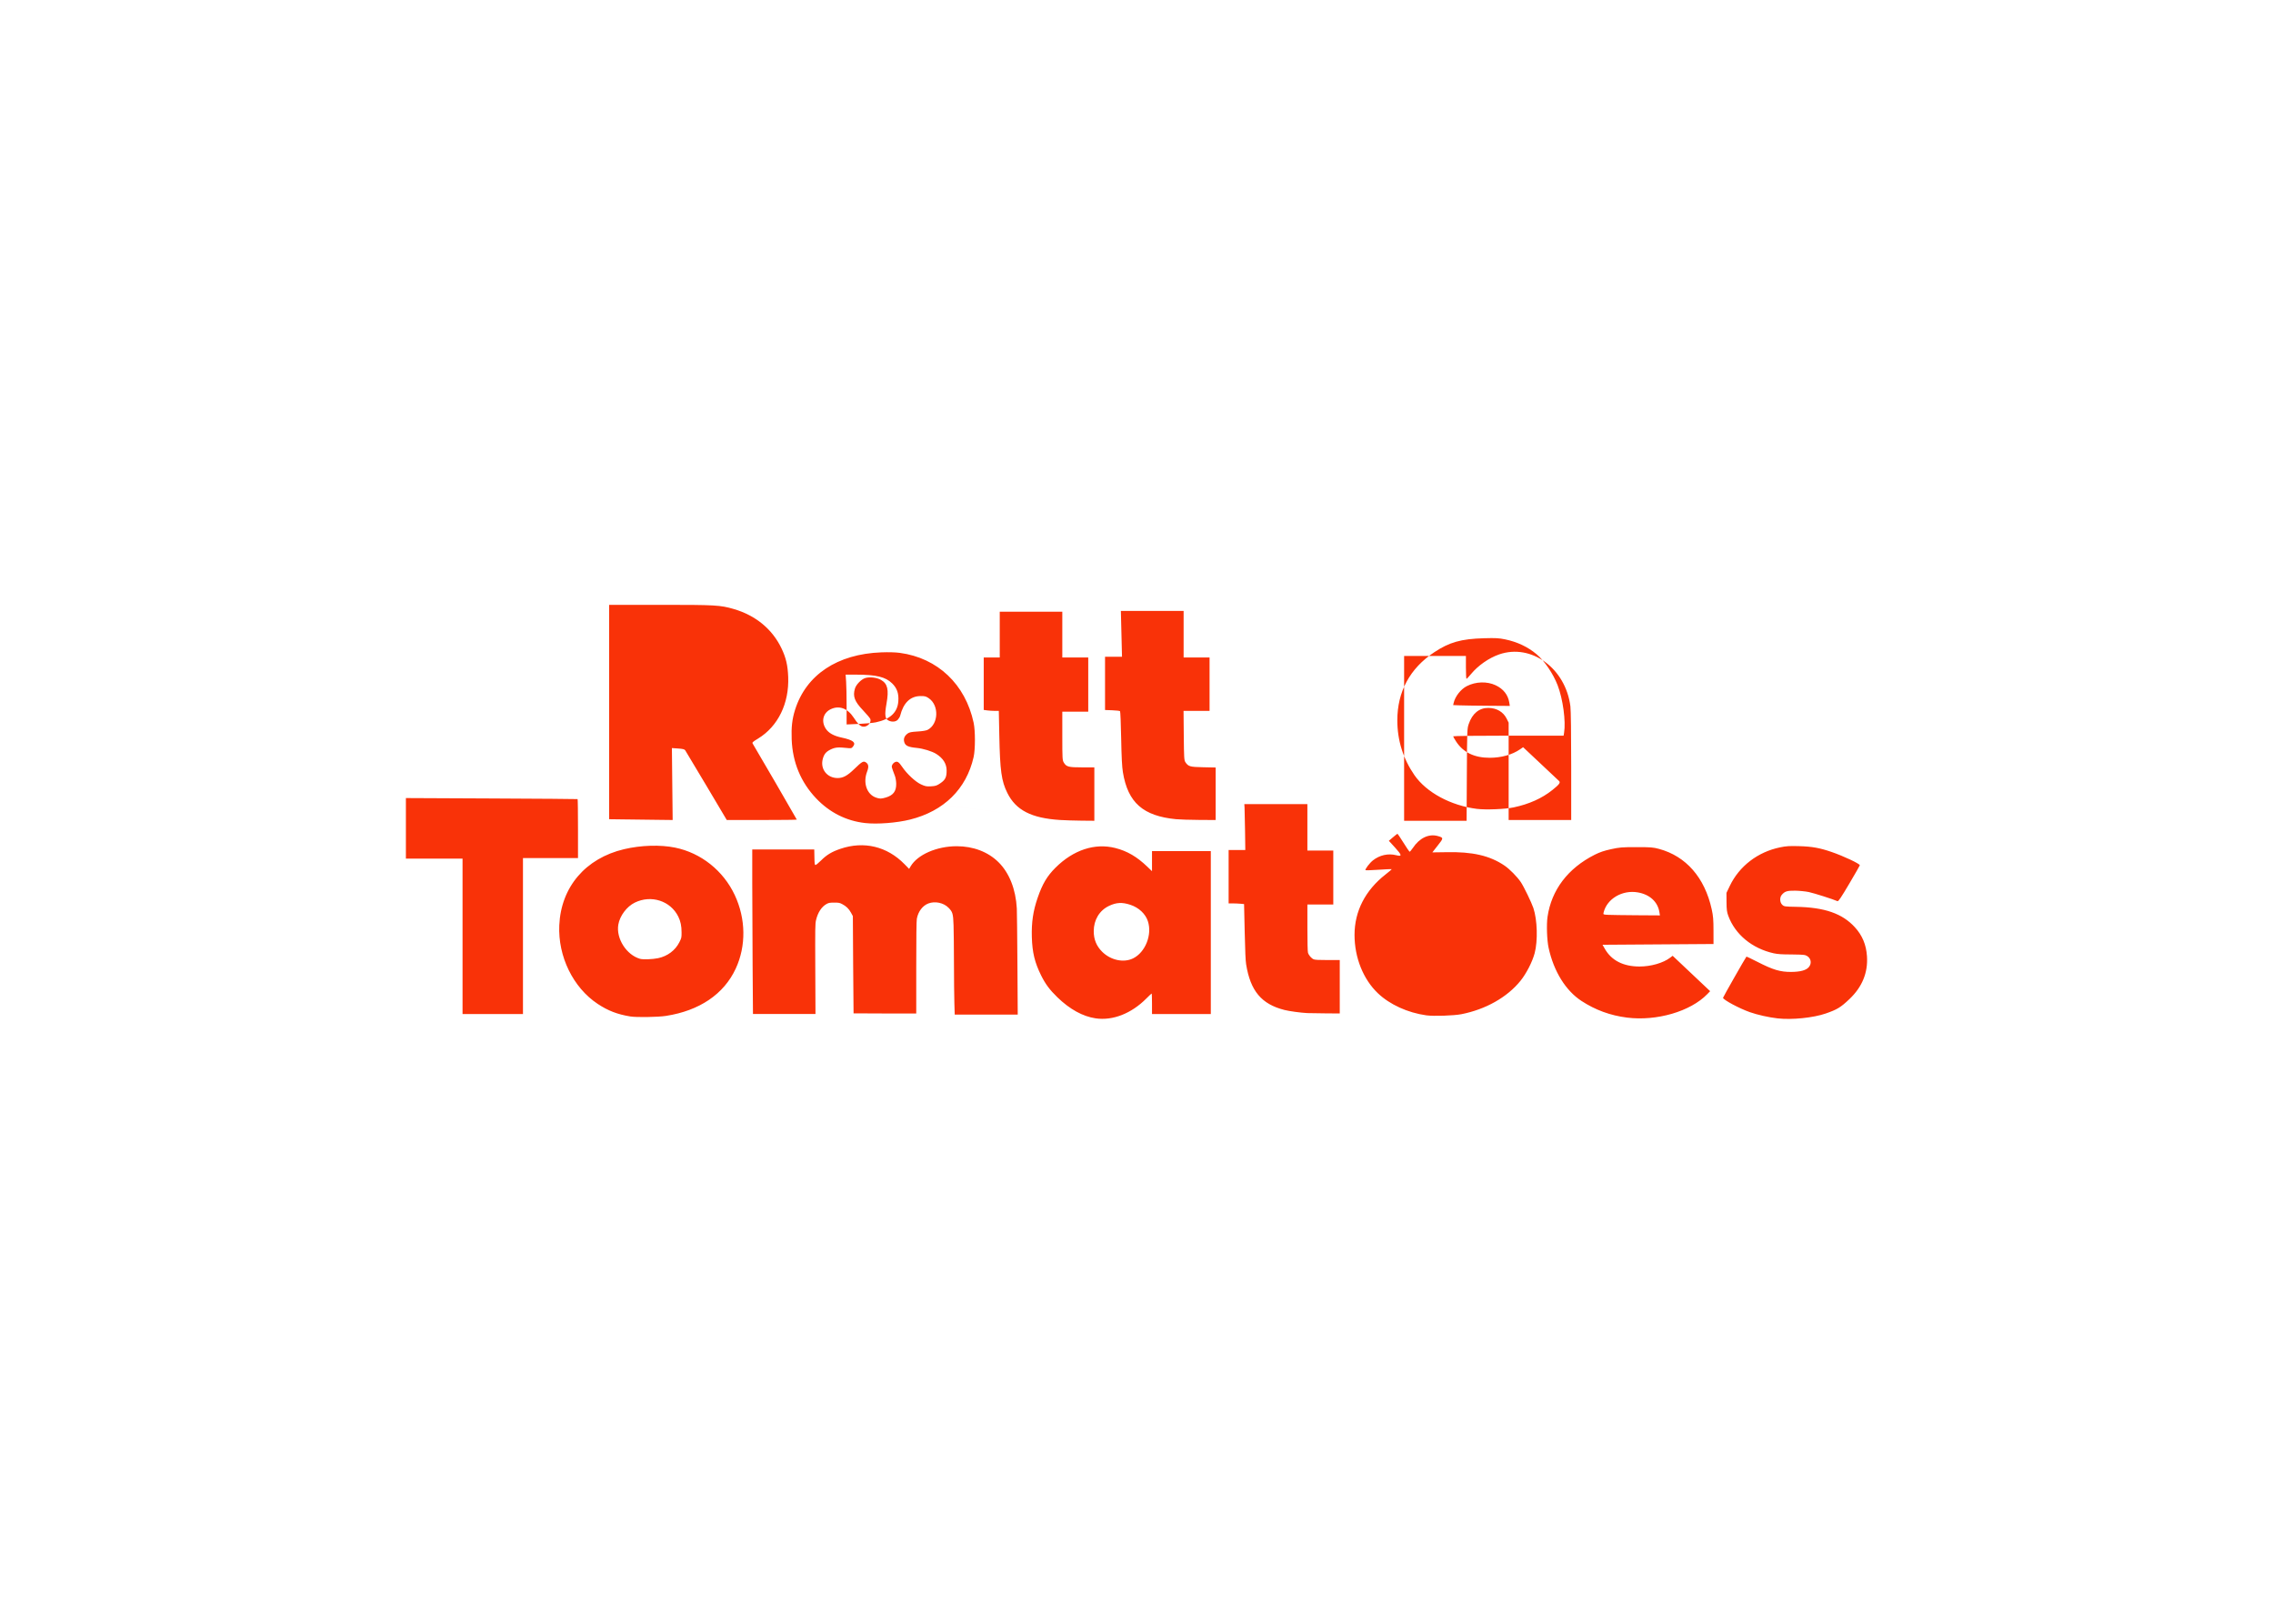
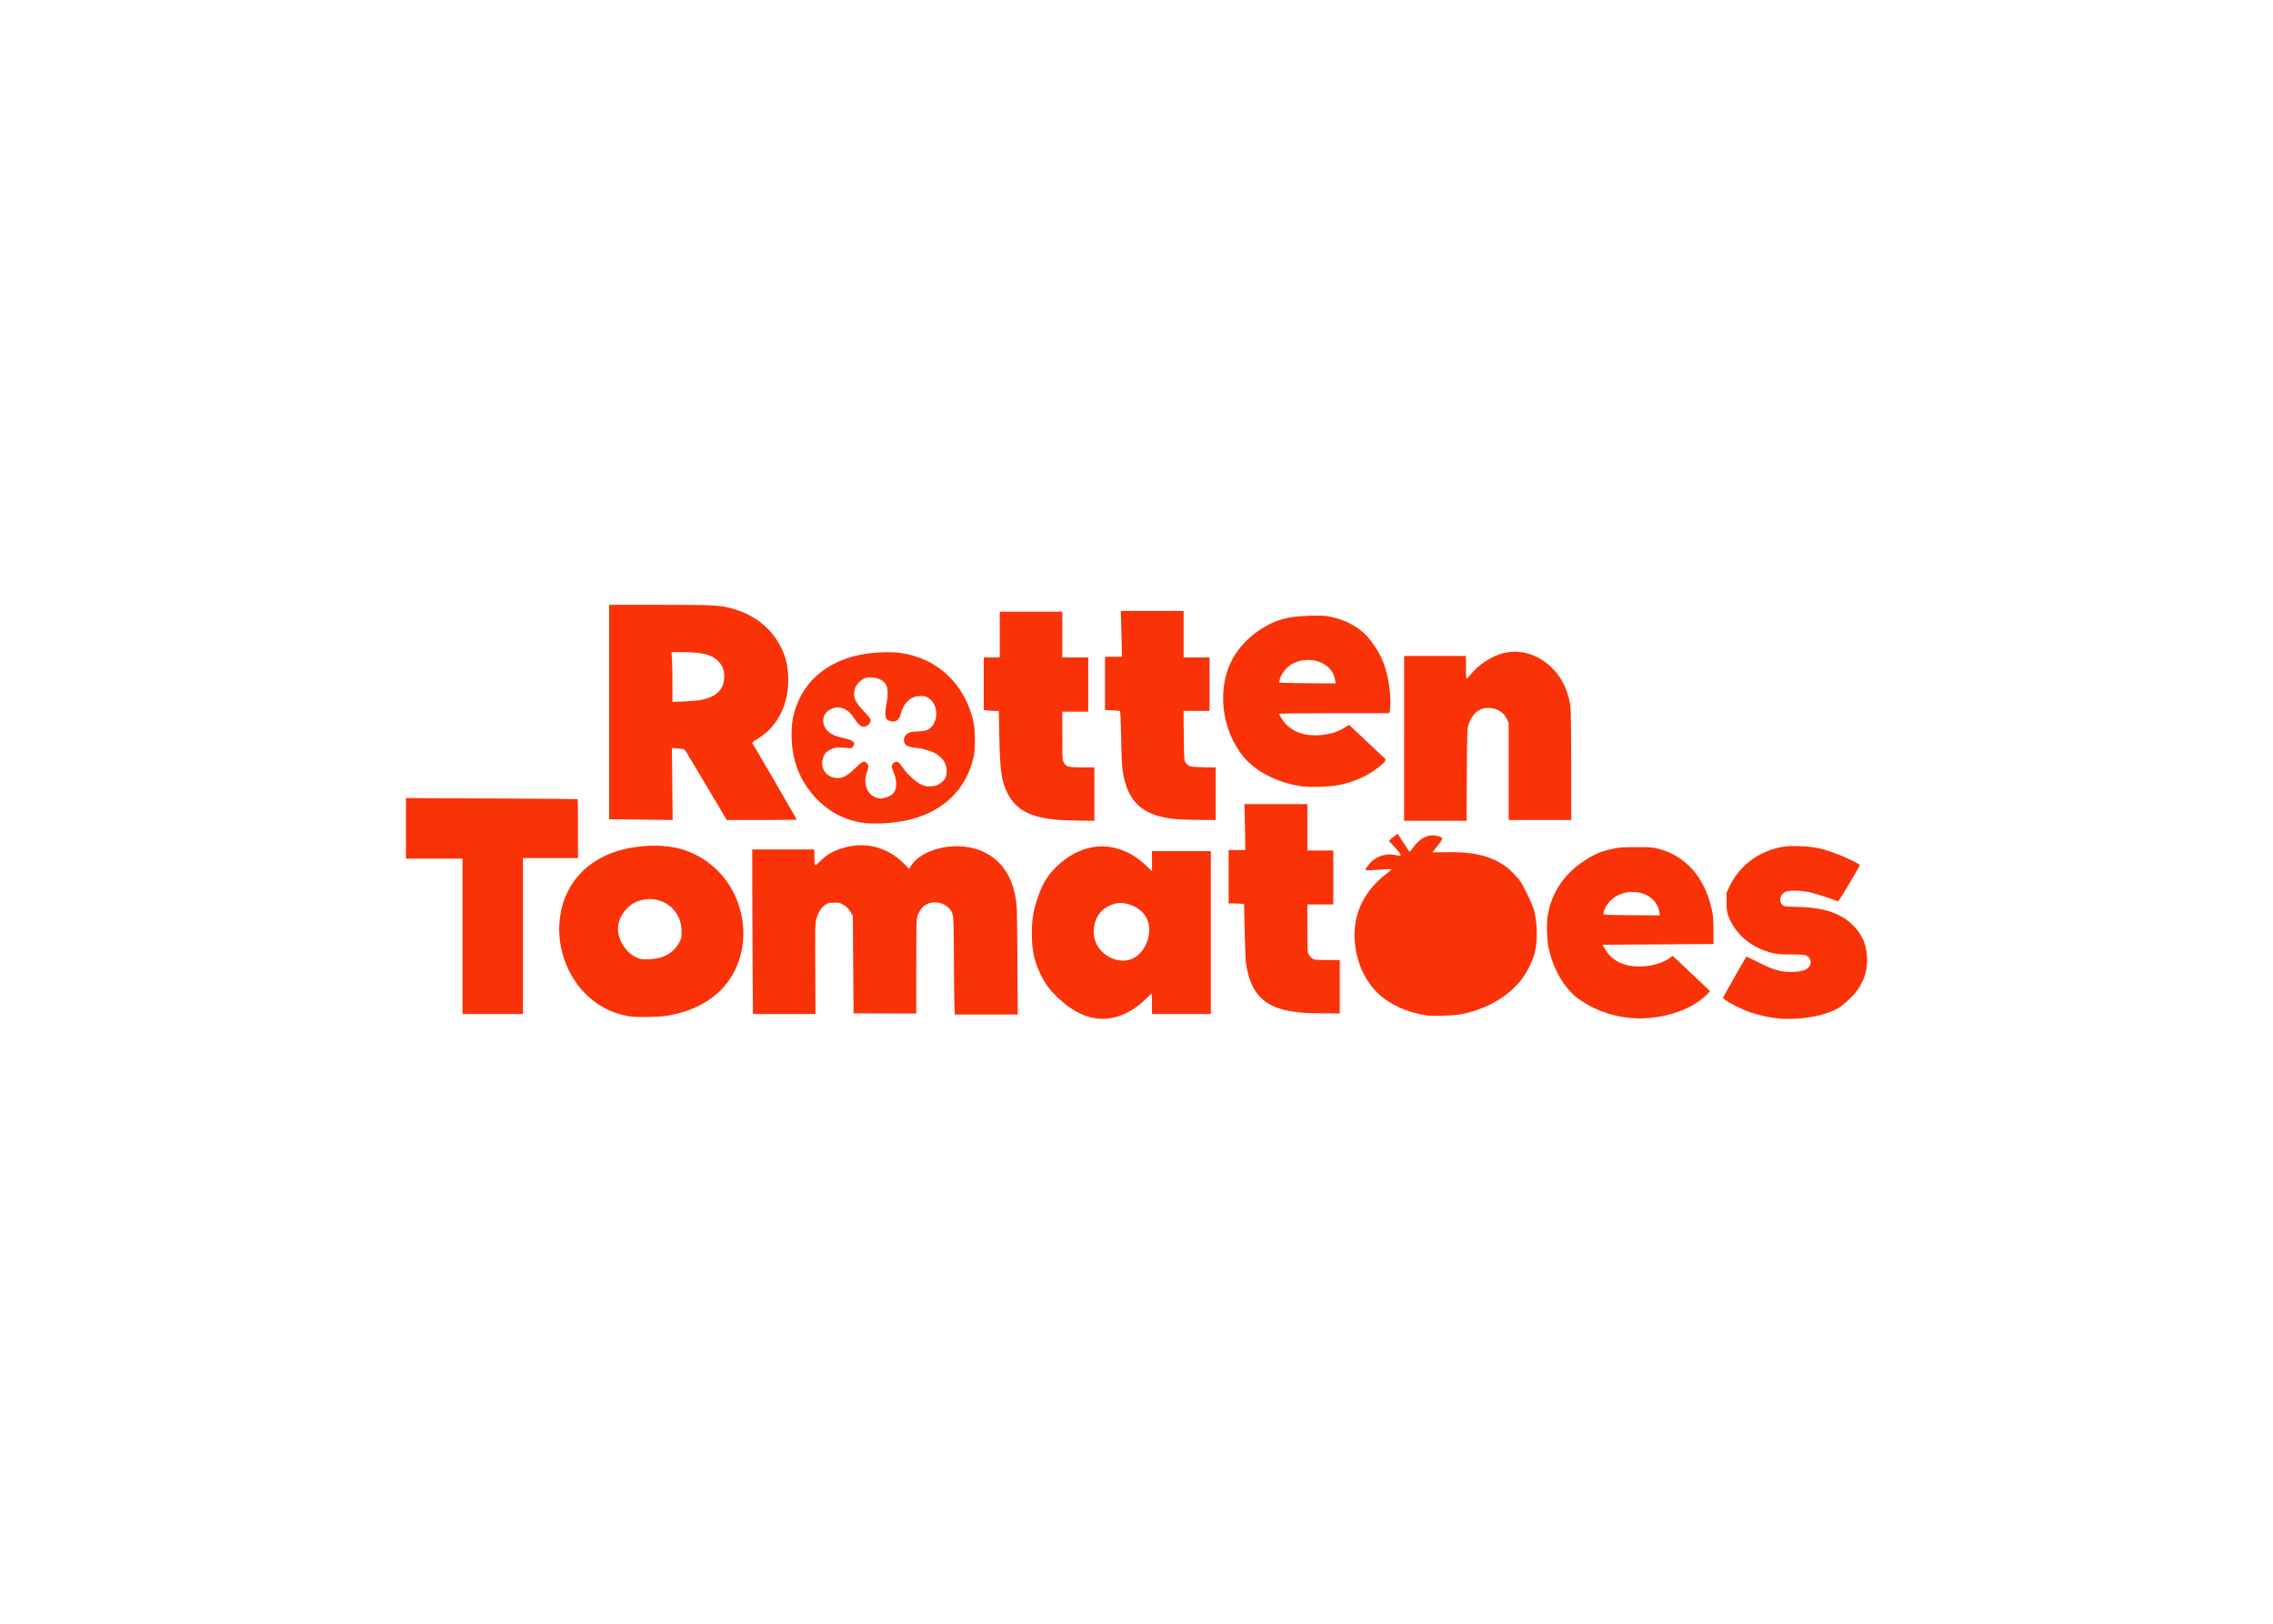
- <svg xmlns="http://www.w3.org/2000/svg" viewBox="0 0 560 400" fill-rule="evenodd" clip-rule="evenodd">
-   <path d="M437.945 250.873c-2.163-.245-4.968-.874-6.839-1.534-2.62-.924-6.601-3.06-6.601-3.541 0-.157 5.495-9.819 5.761-10.131.037-.044 1.23.517 2.651 1.247 3.899 2.002 5.684 2.535 8.411 2.514 2.195-.017 3.603-.393 4.277-1.141.94-1.043.509-2.558-.849-2.989-.334-.106-1.92-.185-3.521-.176-2.037.011-3.317-.073-4.252-.283-5.329-1.195-9.492-4.634-11.19-9.246-.338-.917-.417-1.545-.429-3.381l-.014-2.256.809-1.691c2.34-4.896 6.887-8.388 12.405-9.527 1.514-.313 2.319-.362 4.737-.292 3.137.092 5.011.428 7.903 1.417 2.973 1.017 7.021 2.921 7.001 3.293-.004.085-1.18 2.138-2.613 4.561-2 3.384-2.671 4.377-2.89 4.28-1.054-.47-5.811-1.982-7.052-2.243-.827-.174-2.353-.327-3.391-.339-2.004-.025-2.577.162-3.325 1.081-.511.629-.435 1.836.151 2.387.465.437.607.458 3.431.508 6.993.123 11.362 1.638 14.455 5.015 1.847 2.015 2.809 4.315 2.996 7.163.267 4.045-1.174 7.562-4.319 10.55-2.159 2.05-3.023 2.575-5.846 3.554-3.073 1.065-8.34 1.597-11.859 1.199l.001.001zm-168.014-.01c-3.165-.469-6.354-2.222-9.41-5.175-1.886-1.822-2.959-3.263-4.017-5.393-1.581-3.184-2.179-5.652-2.289-9.444-.104-3.637.31-6.439 1.436-9.703 1.165-3.379 2.319-5.327 4.364-7.369 4.416-4.409 9.719-6.157 14.774-4.871 2.925.744 5.313 2.137 7.868 4.59l1.163 1.116v-4.956h14.488v40.14h-14.488v-2.525c0-1.389-.039-2.526-.087-2.526-.047 0-.636.553-1.309 1.23-3.685 3.708-8.29 5.508-12.494 4.886l.001-.001zm130.892-.188c-4.087-.518-7.763-1.862-11.178-4.088-3.907-2.546-6.848-7.293-8.115-13.097-.41-1.875-.543-5.725-.265-7.626.971-6.64 5.024-11.978 11.623-15.305 1.25-.631 2.318-.993 4.02-1.365 2.107-.461 2.677-.507 6.265-.508 3.528 0 4.118.045 5.545.431 6.678 1.802 11.276 7.067 12.997 14.882.361 1.639.435 2.531.439 5.263l.004 3.289-27.342.188.575 1.007c1.636 2.866 4.552 4.35 8.542 4.35 2.81 0 5.836-.873 7.544-2.175l.615-.468 9.238 8.718-.714.736c-4.143 4.269-12.473 6.697-19.793 5.77l.001-.001zm-245.54-.276c-3.179-.521-5.488-1.411-8.032-3.096-6.057-4.012-9.806-11.689-9.46-19.372.423-9.414 6.465-16.503 15.974-18.742 4.163-.981 8.908-1.126 12.555-.384 6.381 1.298 11.878 5.667 14.7 11.683 2.747 5.857 2.835 12.54.239 18.133-2.92 6.289-8.936 10.363-17.192 11.642-1.96.304-7.26.386-8.782.137h-.001zm196.117-.276c-4.584-.642-8.987-2.647-11.915-5.429-3.621-3.44-5.769-8.795-5.769-14.387 0-5.834 2.646-10.988 7.647-14.893.87-.679 1.55-1.266 1.512-1.303-.038-.038-1.481.027-3.207.145-1.726.118-3.187.165-3.247.104-.185-.185 1.003-1.755 1.815-2.399 1.664-1.318 3.756-1.784 5.747-1.283 1.494.377 1.44.006-.276-1.873l-1.532-1.679 1.016-.869c.559-.477 1.057-.868 1.107-.868.05 0 .702.974 1.449 2.164.748 1.19 1.428 2.207 1.513 2.259.083.052.46-.368.836-.934 1.619-2.44 3.915-3.537 6.117-2.926 1.475.41 1.475.496.005 2.334-.731.914-1.329 1.676-1.329 1.694 0 .018 1.511-.003 3.359-.046 6.487-.153 10.812.839 14.44 3.313 1.243.847 3.074 2.705 3.991 4.05.709 1.039 2.647 5.031 3.1 6.385.977 2.923 1.124 8.091.316 11.124-.57 2.141-2.035 5.001-3.483 6.798-3.269 4.06-8.58 7.061-14.581 8.239-1.862.365-6.859.527-8.633.279h.001zm-150.486-.326h-15.405l-.089-11.984c-.048-6.591-.088-15.713-.088-20.269v-8.285h15.278l.037 1.892c.031 1.621.068 1.899.252 1.934.127.025.7-.438 1.395-1.128 1.409-1.396 2.636-2.132 4.761-2.856 5.779-1.969 11.499-.601 15.778 3.772l1.149 1.174.361-.616c1.694-2.89 6.448-4.969 11.362-4.969 4.072 0 7.708 1.386 10.281 3.919 2.67 2.628 4.269 6.665 4.528 11.433.04.731.107 6.906.149 13.724l.076 12.394h-15.524l-.088-2.813.001.001c-.048-1.547-.093-5.929-.1-9.736-.007-3.808-.052-8.06-.1-9.449-.099-2.87-.222-3.291-1.258-4.333-1.212-1.219-3.301-1.66-4.935-1.044-1.433.54-2.523 1.982-2.854 3.773-.098.531-.145 4.475-.145 12.062v11.273h-7.709c-4.24 0-7.721-.016-7.736-.033-.015-.018-.059-5.416-.1-11.996l-.073-11.962-.452-.833c-.52-.959-1.17-1.594-2.169-2.119-.625-.329-.842-.369-1.965-.37-1.062 0-1.354.049-1.833.304-1.26.672-2.212 2.112-2.654 4.015-.212.914-.227 1.913-.183 12.062l.048 11.065zm-72.07.003h-14.886v-19.14h-.001v-19.14h-13.956v-14.921l21.101.098c11.605.054 21.145.125 21.2.158.055.033.1 3.316.1 7.296v7.236h-13.557v38.413zm193.259-40.277h6.38v13.291h-6.38l.001 5.682c0 3.555.053 5.87.14 6.184.173.624.846 1.407 1.414 1.644.318.133 1.21.179 3.425.179h2.994v13.159l-3.555-.026c-1.955-.014-3.943-.044-4.42-.067-1.625-.078-4.436-.46-5.651-.768-5.655-1.435-8.377-4.674-9.439-11.234-.145-.896-.249-3.234-.357-8.058l-.153-6.795-.873-.082c-.633-.052-1.268-.08-1.903-.083l-1.03-.001v-13.159h4.11l-.064-4.751c-.035-2.614-.089-5.156-.12-5.649l-.056-.897h15.535v11.431zm-42.946 26.569c3.018-1.484 4.747-5.821 3.649-9.154-.604-1.832-2.222-3.349-4.316-4.045-2.022-.671-3.448-.597-5.272.273-2.354 1.124-3.752 3.444-3.752 6.23 0 2.028.663 3.653 2.061 5.051 2.099 2.099 5.302 2.789 7.63 1.644v-.001zm-117.018-.051c2.32-.487 4.236-1.927 5.245-3.944.522-1.042.537-1.109.535-2.419-.002-1.566-.245-2.735-.805-3.871-1.92-3.902-6.693-5.436-10.729-3.449-1.978.973-3.678 3.246-4.049 5.411-.584 3.412 1.987 7.463 5.35 8.432.73.21 3.092.125 4.453-.16h-.001zm246.689-11.337c-.403-2.553-2.389-4.367-5.335-4.872-3.809-.653-7.591 1.575-8.41 4.957-.123.506-.12.508 1.069.575.656.037 3.805.083 6.998.103l5.804.037-.126-.799zm-195.691-21.953c-4.656-.525-8.762-2.598-12.08-6.096-3.768-3.974-5.795-8.864-6.01-14.501-.115-3.019.113-5.018.834-7.303 2.716-8.612 10.419-13.742 21.239-14.146 1.847-.069 3.474-.022 4.605.13 9.286 1.261 16.114 7.731 18.148 17.194.43 2.002.426 6.588-.007 8.488-1.792 7.864-7.322 13.299-15.641 15.377-3.294.823-8.1 1.194-11.088.857l.001.001zm132.796-20.857v-20.301h15.225v2.82c0 1.551.064 2.819.141 2.818.078 0 .564-.515 1.081-1.144 1.738-2.113 4.434-4 6.967-4.877 7.921-2.742 16.378 3.426 17.554 12.804.12.963.197 6.691.197 14.782v13.21h-15.413v-23.986l-.499-1.002c-.821-1.647-2.46-2.607-4.483-2.626-2.273-.02-3.969 1.367-4.854 3.97-.389 1.146-.403 1.52-.462 12.507l-.06 11.325h-15.394v-20.301l-.001-.001zm-84.213-19.925h6.391v13.346h-6.391l.001 5.968c.001 5.587.024 6.007.368 6.57.642 1.052 1.144 1.184 4.509 1.184h3.017v13.157l-3.148-.028c-1.732-.016-4.121-.09-5.31-.166l.001-.001c-7.057-.451-10.879-2.415-12.98-6.666-1.457-2.949-1.802-5.43-1.98-14.239l-.121-5.968h-.986c-.543 0-1.379-.054-1.858-.12l-.872-.119v-12.919h3.947v-11.279h15.413v11.279zm29.89.002h6.391v13.158h-6.41l.056 6.062c.052 5.495.089 6.109.399 6.566.734 1.081 1.089 1.182 4.404 1.251l3.054.063v12.937l-4.088-.025c-2.248-.014-4.789-.094-5.646-.176v.002c-8.153-.788-11.884-4.076-13.119-11.565-.219-1.326-.342-3.737-.428-8.378-.066-3.584-.191-6.587-.277-6.673-.086-.086-.953-.186-1.927-.222l-1.77-.065v-13.122h4.18l-.278-11.279h15.458v11.466zm-137.359 39.894l-4.182-.054v-52.813h12.617c13.609 0 14.758.065 18.081 1.029 5.391 1.564 9.506 4.954 11.774 9.698 1.103 2.307 1.535 4.152 1.648 7.035.256 6.516-2.509 12.181-7.402 15.171-1.466.896-1.534.967-1.295 1.346.644 1.023 10.817 18.544 10.817 18.63 0 .053-3.883.097-8.628.097h-8.627l-5.008-8.434c-2.754-4.639-5.114-8.579-5.243-8.756-.175-.24-.622-.348-1.752-.426l-1.516-.104.095 8.86.094 8.86-3.645-.043c-2.005-.023-5.528-.068-7.828-.098v.001zm106.906.136l-42.913-5.536c1.824-.542 2.575-1.536 2.556-3.384-.007-.62-.148-1.487-.315-1.927-.874-2.313-.866-2.283-.655-2.748.114-.249.411-.547.661-.66.603-.274.962-.038 1.777 1.167 1.156 1.711 3.239 3.657 4.591 4.29 1.084.507 1.389.568 2.526.503 1.13-.064 1.426-.164 2.334-.789 1.193-.821 1.513-1.49 1.502-3.128-.011-1.641-.863-2.996-2.556-4.066-1.036-.655-3.24-1.329-4.844-1.482-2.045-.195-2.767-.528-3.028-1.4-.254-.848.013-1.543.823-2.142.413-.306.918-.408 2.444-.498 1.228-.071 2.134-.224 2.506-.421 2.664-1.41 2.837-5.983.294-7.75-.712-.495-.974-.565-2.068-.559-2.518.014-4.221 1.663-5.025 4.865-.065.259-.317.685-.561.947-.514.555-1.482.64-2.326.203-.85-.44-.96-1.405-.47-4.166.609-3.434.278-4.872-1.337-5.819-1.028-.603-2.856-.814-3.942-.455-.958.316-2.205 1.597-2.493 2.559-.579 1.94-.12 3.169 2.028 5.423.902.947 1.695 1.896 1.763 2.109.308.971-.863 2.085-1.942 1.848-.616-.136-1.201-.732-2.154-2.195-1.531-2.351-3.668-3.102-5.774-2.027-1.812.924-2.281 3.013-1.078 4.798.698 1.036 1.951 1.727 3.881 2.139 2.795.597 3.582 1.204 2.82 2.173-.395.503-.433.511-1.735.369-1.964-.213-2.725-.135-3.816.395-1.137.552-1.633 1.162-1.942 2.391-.621 2.465 1.116 4.649 3.688 4.638 1.354-.006 2.382-.565 4.101-2.23 1.899-1.839 2.238-2.033 2.851-1.631.671.44.755 1.091.295 2.293-1.045 2.731-.081 5.571 2.165 6.372.941.335 1.304.334 2.452-.006v-.001zm102.732-2.734c-6.465-.814-12.47-4.055-15.419-8.322-2.788-4.034-4.207-8.575-4.21-13.477-.004-7.081 3.083-12.789 9.071-16.774 3.751-2.496 6.649-3.313 12.301-3.469 2.881-.079 3.649-.039 5.17.276 2.99.618 5.594 1.847 7.767 3.664 1.935 1.619 4.099 4.81 5.19 7.656 1.308 3.411 2.048 8.885 1.583 11.701l-.117.705h-13.603c-7.482 0-13.603.071-13.603.159 0 .087.325.661.721 1.275 1.735 2.683 4.498 4.021 8.294 4.014 2.842-.005 5.526-.753 7.444-2.073l.772-.532 4.307 4.046c1.522 1.428 3.042 2.858 4.56 4.289.392.377.03.862-1.646 2.202-2.581 2.066-5.75 3.487-9.566 4.293-2.107.445-6.854.636-9.017.364l-.001.001zm-148.101-21.328c3.53-.743 5.336-2.435 5.533-5.184.138-1.923-.319-3.235-1.541-4.425-1.619-1.577-3.88-2.123-8.83-2.135l-2.613-.005.122 1.72c.067.946.122 3.708.122 6.138v4.417l2.96-.128c1.628-.07 3.538-.25 4.245-.399zm156.062-4.832c-.311-1.947-1.458-3.403-3.389-4.307-2.114-.99-4.873-.904-7.076.22-1.494.762-2.885 2.543-3.254 4.166l-.116.509 1.552.064c.854.035 3.995.08 6.98.102l5.428.038-.126-.791z" fill="#f93208" />
+ <svg xmlns="http://www.w3.org/2000/svg" width="100%" height="100%" viewBox="0 0 560 400" version="1.1" xml:space="preserve" style="fill-rule:evenodd;clip-rule:evenodd;stroke-linejoin:round;stroke-miterlimit:1.414;">
+   <g transform="matrix(0.52167,0,0,0.52167,99.579,148.662)">
+     <path d="M648.62,195.93C644.474,195.46 639.096,194.254 635.511,192.989C630.489,191.217 622.857,187.123 622.857,186.202C622.857,185.902 633.391,167.38 633.901,166.782C633.972,166.698 636.259,167.774 638.983,169.172C646.457,173.009 649.878,174.032 655.106,173.992C659.313,173.959 662.012,173.239 663.304,171.805C665.105,169.805 664.28,166.901 661.677,166.076C661.036,165.873 657.997,165.721 654.927,165.739C651.022,165.761 648.569,165.599 646.777,165.196C636.561,162.906 628.581,156.313 625.327,147.472C624.679,145.715 624.527,144.511 624.505,140.99L624.479,136.666L626.029,133.424C630.515,124.039 639.231,117.344 649.809,115.161C652.711,114.561 654.254,114.467 658.889,114.602C664.903,114.778 668.494,115.422 674.039,117.319C679.738,119.269 687.498,122.918 687.459,123.631C687.451,123.794 685.197,127.729 682.451,132.375C678.618,138.861 677.331,140.766 676.911,140.579C674.891,139.679 665.771,136.779 663.393,136.279C661.807,135.946 658.882,135.653 656.892,135.629C653.051,135.582 651.952,135.939 650.519,137.702C649.539,138.908 649.686,141.222 650.809,142.278C651.701,143.116 651.972,143.156 657.386,143.251C670.791,143.486 679.166,146.391 685.096,152.864C688.636,156.726 690.48,161.136 690.839,166.594C691.35,174.347 688.589,181.09 682.559,186.818C678.421,190.748 676.765,191.755 671.352,193.631C665.462,195.672 655.364,196.693 648.619,195.929L648.62,195.93ZM326.55,195.91C320.482,195.011 314.369,191.65 308.511,185.99C304.896,182.498 302.839,179.736 300.811,175.652C297.781,169.549 296.634,164.817 296.424,157.548C296.224,150.576 297.018,145.205 299.176,138.948C301.409,132.471 303.621,128.736 307.541,124.823C316.006,116.372 326.171,113.021 335.862,115.486C341.469,116.912 346.047,119.582 350.945,124.284L353.175,126.424L353.175,116.924L380.947,116.924L380.947,193.87L353.175,193.87L353.175,189.03C353.175,186.367 353.1,184.188 353.008,184.188C352.917,184.188 351.788,185.248 350.499,186.545C343.435,193.652 334.607,197.104 326.549,195.911L326.55,195.91ZM577.46,195.55C569.625,194.557 562.579,191.98 556.032,187.713C548.542,182.832 542.904,173.733 540.476,162.608C539.691,159.013 539.435,151.634 539.968,147.989C541.829,135.26 549.598,125.029 562.248,118.65C564.645,117.441 566.691,116.746 569.954,116.033C573.992,115.15 575.086,115.061 581.964,115.06C588.726,115.06 589.857,115.147 592.594,115.886C605.396,119.341 614.209,129.432 617.508,144.413C618.2,147.555 618.342,149.265 618.349,154.502L618.357,160.807L565.945,161.167L567.048,163.098C570.185,168.591 575.774,171.437 583.423,171.437C588.81,171.437 594.61,169.764 597.884,167.267L599.062,166.369L616.77,183.081L615.401,184.491C607.46,192.675 591.491,197.329 577.459,195.551L577.46,195.55ZM106.78,195.02C100.687,194.022 96.26,192.315 91.384,189.085C79.774,181.395 72.587,166.678 73.249,151.951C74.059,133.905 85.641,120.317 103.869,116.024C111.85,114.144 120.945,113.866 127.935,115.287C140.166,117.775 150.705,126.151 156.114,137.682C161.38,148.91 161.549,161.72 156.572,172.442C150.975,184.498 139.442,192.308 123.616,194.758C119.858,195.34 109.699,195.498 106.782,195.02L106.78,195.02ZM482.72,194.49C473.932,193.26 465.493,189.415 459.88,184.083C452.938,177.488 448.822,167.223 448.822,156.504C448.822,145.321 453.895,135.441 463.481,127.955C465.148,126.653 466.452,125.529 466.379,125.457C466.307,125.384 463.54,125.509 460.232,125.735C456.924,125.961 454.122,126.051 454.007,125.935C453.652,125.58 455.929,122.571 457.487,121.337C460.677,118.811 464.686,117.917 468.504,118.877C471.368,119.599 471.264,118.889 467.974,115.287L465.038,112.069L466.986,110.404C468.058,109.489 469.013,108.74 469.108,108.74C469.203,108.74 470.453,110.607 471.886,112.889C473.319,115.171 474.624,117.119 474.786,117.219C474.946,117.319 475.667,116.513 476.388,115.428C479.492,110.751 483.892,108.647 488.114,109.819C490.942,110.605 490.942,110.769 488.123,114.293C486.722,116.045 485.575,117.506 485.575,117.541C485.575,117.576 488.472,117.536 492.013,117.452C504.448,117.159 512.738,119.061 519.694,123.803C522.077,125.427 525.586,128.988 527.344,131.566C528.704,133.558 532.418,141.21 533.287,143.806C535.159,149.409 535.441,159.316 533.893,165.13C532.8,169.235 529.992,174.716 527.217,178.162C520.95,185.945 510.77,191.698 499.267,193.956C495.698,194.656 486.119,194.966 482.719,194.49L482.72,194.49ZM194.25,193.865L164.72,193.865L164.55,170.893C164.458,158.258 164.381,140.773 164.381,132.038L164.381,116.156L193.667,116.156L193.738,119.783C193.798,122.89 193.868,123.423 194.222,123.49C194.465,123.537 195.563,122.65 196.897,121.328C199.597,118.652 201.95,117.241 206.023,115.853C217.101,112.079 228.065,114.7 236.269,123.083L238.472,125.334L239.164,124.153C242.411,118.613 251.525,114.627 260.945,114.627C268.75,114.627 275.72,117.284 280.653,122.139C285.771,127.176 288.837,134.916 289.333,144.055C289.41,145.456 289.538,157.294 289.619,170.362L289.765,194.121L260.007,194.121L259.839,188.729L259.84,188.73C259.748,185.764 259.661,177.365 259.648,170.067C259.635,162.767 259.548,154.617 259.456,151.954C259.266,146.452 259.031,145.645 257.045,143.648C254.722,141.312 250.718,140.465 247.585,141.647C244.838,142.683 242.748,145.447 242.115,148.88C241.928,149.897 241.837,157.458 241.837,172.002L241.837,193.612L227.059,193.612C218.931,193.612 212.258,193.582 212.23,193.548C212.202,193.513 212.116,183.165 212.039,170.553L211.899,147.622L211.033,146.025C210.036,144.187 208.791,142.97 206.876,141.963C205.678,141.333 205.262,141.255 203.109,141.254C201.074,141.254 200.514,141.347 199.595,141.837C197.179,143.125 195.355,145.885 194.508,149.533C194.102,151.286 194.073,153.2 194.158,172.655L194.25,193.865ZM56.097,193.87L27.561,193.87L27.561,157.18L27.559,157.18L27.559,120.491L0.807,120.491L0.807,91.889L41.255,92.077C63.501,92.181 81.789,92.317 81.894,92.38C81.999,92.443 82.085,98.736 82.085,106.365L82.085,120.235L56.097,120.235L56.097,193.87ZM426.56,116.663L438.79,116.663L438.79,142.141L426.56,142.141L426.562,153.033C426.562,159.847 426.663,164.285 426.831,164.888C427.163,166.085 428.453,167.585 429.542,168.04C430.152,168.294 431.862,168.384 436.107,168.384L441.847,168.384L441.847,193.608L435.032,193.559C431.284,193.532 427.474,193.474 426.56,193.43C423.445,193.28 418.057,192.548 415.728,191.957C404.887,189.207 399.67,182.997 397.634,170.422C397.356,168.704 397.157,164.222 396.949,154.976L396.656,141.951L394.983,141.793C393.77,141.693 392.553,141.64 391.336,141.633L389.361,141.631L389.361,116.407L397.239,116.407L397.117,107.299C397.049,102.289 396.947,97.416 396.887,96.471L396.78,94.751L426.56,94.751L426.56,116.663ZM344.235,167.593C350.021,164.748 353.335,156.434 351.229,150.046C350.072,146.534 346.969,143.626 342.956,142.293C339.08,141.007 336.346,141.148 332.85,142.817C328.337,144.971 325.658,149.419 325.658,154.76C325.658,158.648 326.929,161.763 329.608,164.442C333.632,168.466 339.772,169.789 344.235,167.594L344.235,167.593ZM119.92,167.495C124.368,166.561 128.04,163.801 129.975,159.935C130.975,157.937 131.004,157.809 131,155.298C130.996,152.296 130.53,150.056 129.457,147.878C125.776,140.398 116.627,137.458 108.891,141.266C105.1,143.132 101.841,147.488 101.129,151.639C100.009,158.179 104.937,165.945 111.385,167.802C112.785,168.205 117.313,168.042 119.921,167.495L119.92,167.495ZM592.804,145.763C592.032,140.869 588.224,137.391 582.578,136.423C575.277,135.171 568.027,139.443 566.456,145.925C566.221,146.895 566.226,146.898 568.506,147.027C569.764,147.097 575.8,147.187 581.92,147.225L593.046,147.295L592.804,145.763ZM217.68,103.68C208.755,102.673 200.883,98.7 194.523,91.994C187.3,84.377 183.414,75.002 183.002,64.197C182.781,58.409 183.218,54.577 184.6,50.197C189.806,33.689 204.573,23.854 225.314,23.081C228.855,22.949 231.974,23.038 234.142,23.331C251.942,25.748 265.032,38.151 268.93,56.291C269.754,60.128 269.746,68.92 268.916,72.561C265.48,87.635 254.88,98.055 238.933,102.037C232.618,103.614 223.405,104.326 217.678,103.679L217.68,103.68ZM472.24,63.698L472.24,24.783L501.426,24.783L501.426,30.188C501.426,33.161 501.548,35.592 501.696,35.59C501.845,35.59 502.777,34.602 503.768,33.398C507.1,29.348 512.268,25.731 517.124,24.05C532.308,18.793 548.519,30.618 550.774,48.595C551.004,50.441 551.151,61.421 551.151,76.931L551.151,102.253L521.605,102.253L521.605,56.273L520.649,54.353C519.075,51.196 515.933,49.355 512.056,49.32C507.699,49.281 504.447,51.94 502.751,56.93C502.005,59.126 501.978,59.843 501.866,80.904L501.751,102.614L472.241,102.614L472.241,63.699L472.24,63.698ZM310.81,25.504L323.061,25.504L323.061,51.088L310.81,51.088L310.811,62.528C310.812,73.238 310.857,74.042 311.516,75.122C312.746,77.139 313.708,77.392 320.16,77.392L325.943,77.392L325.943,102.613L319.908,102.559C316.588,102.529 312.008,102.386 309.729,102.241L309.73,102.24C296.203,101.375 288.875,97.61 284.848,89.461C282.055,83.808 281.394,79.053 281.052,62.166L280.821,50.726L278.931,50.726C277.891,50.726 276.288,50.623 275.369,50.496L273.697,50.268L273.697,25.504L281.264,25.504L281.264,3.884L310.81,3.884L310.81,25.504ZM368.107,25.507L380.358,25.507L380.358,50.729L368.07,50.729L368.178,62.349C368.277,72.883 368.348,74.059 368.943,74.935C370.35,77.008 371.031,77.201 377.385,77.333L383.24,77.453L383.24,102.253L375.403,102.205C371.093,102.178 366.223,102.025 364.58,101.867L364.58,101.87C348.951,100.36 341.8,94.056 339.432,79.701C339.012,77.16 338.777,72.538 338.612,63.641C338.485,56.771 338.246,51.014 338.081,50.85C337.916,50.685 336.254,50.494 334.387,50.425L330.994,50.301L330.994,25.147L339.007,25.147L338.475,3.527L368.107,3.527L368.107,25.507ZM104.8,101.98L96.783,101.876L96.783,0.638L120.969,0.638C147.057,0.638 149.259,0.763 155.628,2.611C165.962,5.609 173.851,12.107 178.198,21.202C180.312,25.624 181.14,29.161 181.358,34.688C181.848,47.178 176.549,58.038 167.169,63.77C164.359,65.487 164.229,65.623 164.687,66.35C165.921,68.311 185.423,101.898 185.423,102.063C185.423,102.165 177.98,102.249 168.883,102.249L152.345,102.249L142.745,86.082C137.465,77.19 132.942,69.637 132.694,69.298C132.358,68.838 131.501,68.63 129.336,68.481L126.43,68.282L126.612,85.265L126.793,102.248L119.805,102.165C115.962,102.12 109.209,102.035 104.8,101.978L104.8,101.98ZM309.73,102.24M227.47,91.627C230.967,90.588 232.407,88.682 232.369,85.14C232.356,83.951 232.085,82.29 231.766,81.447C230.091,77.014 230.105,77.071 230.511,76.18C230.729,75.702 231.299,75.132 231.778,74.914C232.933,74.388 233.623,74.841 235.184,77.152C237.4,80.432 241.392,84.162 243.984,85.376C246.062,86.348 246.646,86.465 248.827,86.341C250.993,86.219 251.56,86.027 253.301,84.828C255.587,83.254 256.202,81.972 256.181,78.832C256.159,75.686 254.527,73.089 251.282,71.037C249.297,69.781 245.072,68.489 241.997,68.197C238.077,67.824 236.693,67.185 236.193,65.513C235.706,63.888 236.218,62.555 237.771,61.406C238.562,60.82 239.531,60.623 242.455,60.452C244.809,60.315 246.545,60.023 247.259,59.645C252.365,56.943 252.697,48.177 247.822,44.789C246.458,43.841 245.954,43.705 243.858,43.717C239.031,43.744 235.766,46.904 234.226,53.043C234.101,53.539 233.618,54.356 233.151,54.859C232.165,55.923 230.311,56.085 228.693,55.249C227.063,54.405 226.853,52.555 227.792,47.264C228.959,40.681 228.325,37.924 225.229,36.11C223.258,34.955 219.754,34.55 217.672,35.237C215.836,35.843 213.445,38.298 212.894,40.142C211.784,43.86 212.664,46.216 216.782,50.538C218.512,52.354 220.032,54.173 220.162,54.58C220.752,56.441 218.508,58.577 216.439,58.123C215.259,57.863 214.136,56.72 212.31,53.916C209.376,49.409 205.278,47.97 201.241,50.03C197.768,51.802 196.869,55.805 199.175,59.227C200.513,61.213 202.915,62.537 206.615,63.327C211.973,64.472 213.482,65.635 212.02,67.493C211.262,68.457 211.19,68.473 208.695,68.201C204.93,67.792 203.471,67.943 201.38,68.958C199.2,70.016 198.25,71.186 197.657,73.542C196.467,78.267 199.797,82.453 204.727,82.432C207.323,82.42 209.294,81.348 212.589,78.158C216.229,74.633 216.879,74.261 218.054,75.031C219.34,75.874 219.501,77.123 218.62,79.426C216.616,84.662 218.465,90.106 222.77,91.64C224.574,92.283 225.27,92.281 227.47,91.628L227.47,91.627ZM424.4,86.386C412.008,84.825 400.496,78.612 394.843,70.434C389.498,62.702 386.779,53.997 386.773,44.6C386.765,31.026 392.683,20.084 404.161,12.446C411.351,7.662 416.906,6.096 427.741,5.796C433.263,5.644 434.735,5.722 437.651,6.325C443.383,7.51 448.375,9.865 452.54,13.349C456.25,16.453 460.397,22.57 462.489,28.025C464.996,34.564 466.415,45.057 465.523,50.455L465.299,51.806L439.223,51.806C424.881,51.806 413.147,51.943 413.147,52.111C413.147,52.278 413.77,53.378 414.53,54.555C417.855,59.699 423.153,62.263 430.428,62.25C435.875,62.24 441.02,60.807 444.698,58.277L446.178,57.258L454.435,65.013C457.352,67.75 460.266,70.491 463.177,73.235C463.929,73.958 463.234,74.887 460.022,77.457C455.074,81.417 449,84.142 441.685,85.687C437.646,86.54 428.547,86.907 424.401,86.385L424.4,86.386ZM140.503,45.501C147.27,44.077 150.731,40.834 151.11,35.563C151.375,31.876 150.499,29.361 148.156,27.081C145.052,24.058 140.719,23.011 131.23,22.989L126.222,22.979L126.456,26.277C126.585,28.091 126.69,33.385 126.69,38.043L126.69,46.51L132.365,46.265C135.486,46.13 139.148,45.786 140.503,45.501ZM439.661,36.239C439.064,32.507 436.867,29.715 433.164,27.982C429.111,26.085 423.822,26.25 419.6,28.404C416.736,29.864 414.07,33.279 413.363,36.389L413.141,37.365L416.117,37.487C417.754,37.554 423.776,37.641 429.498,37.682L439.903,37.755L439.661,36.239Z" style="fill:rgb(249,50,8);fill-rule:nonzero;" />
+   </g>
</svg>
